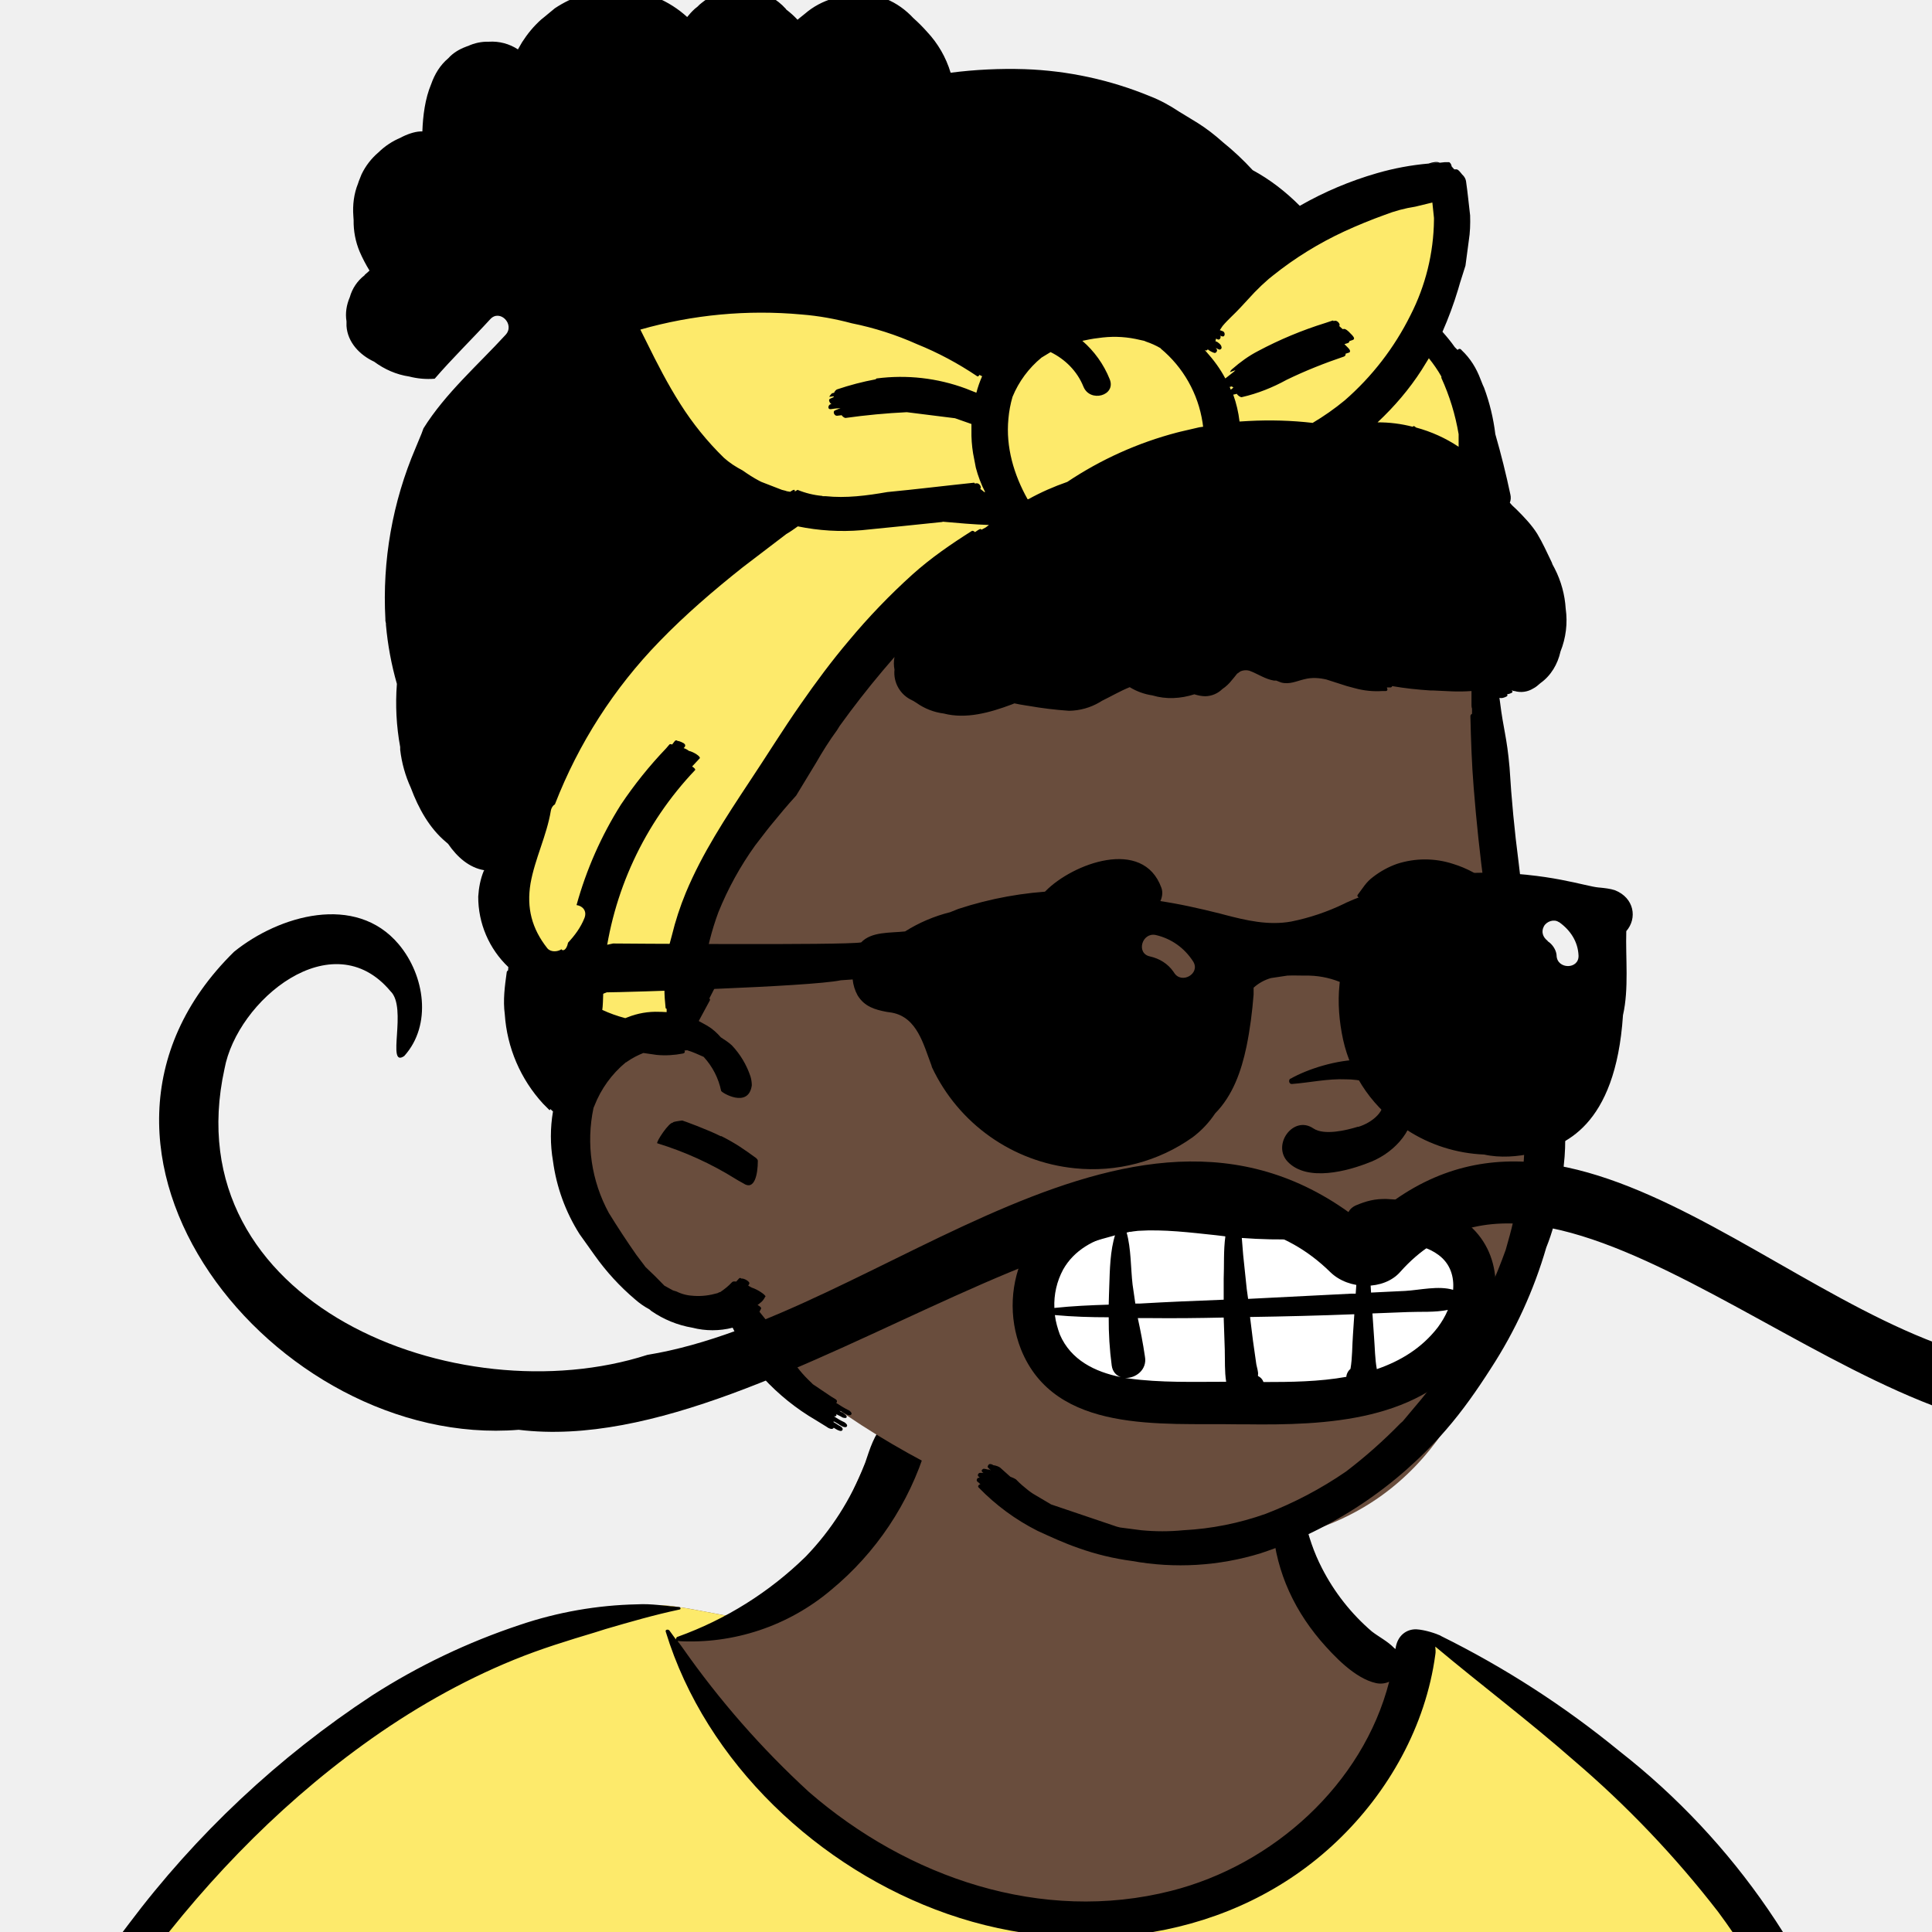
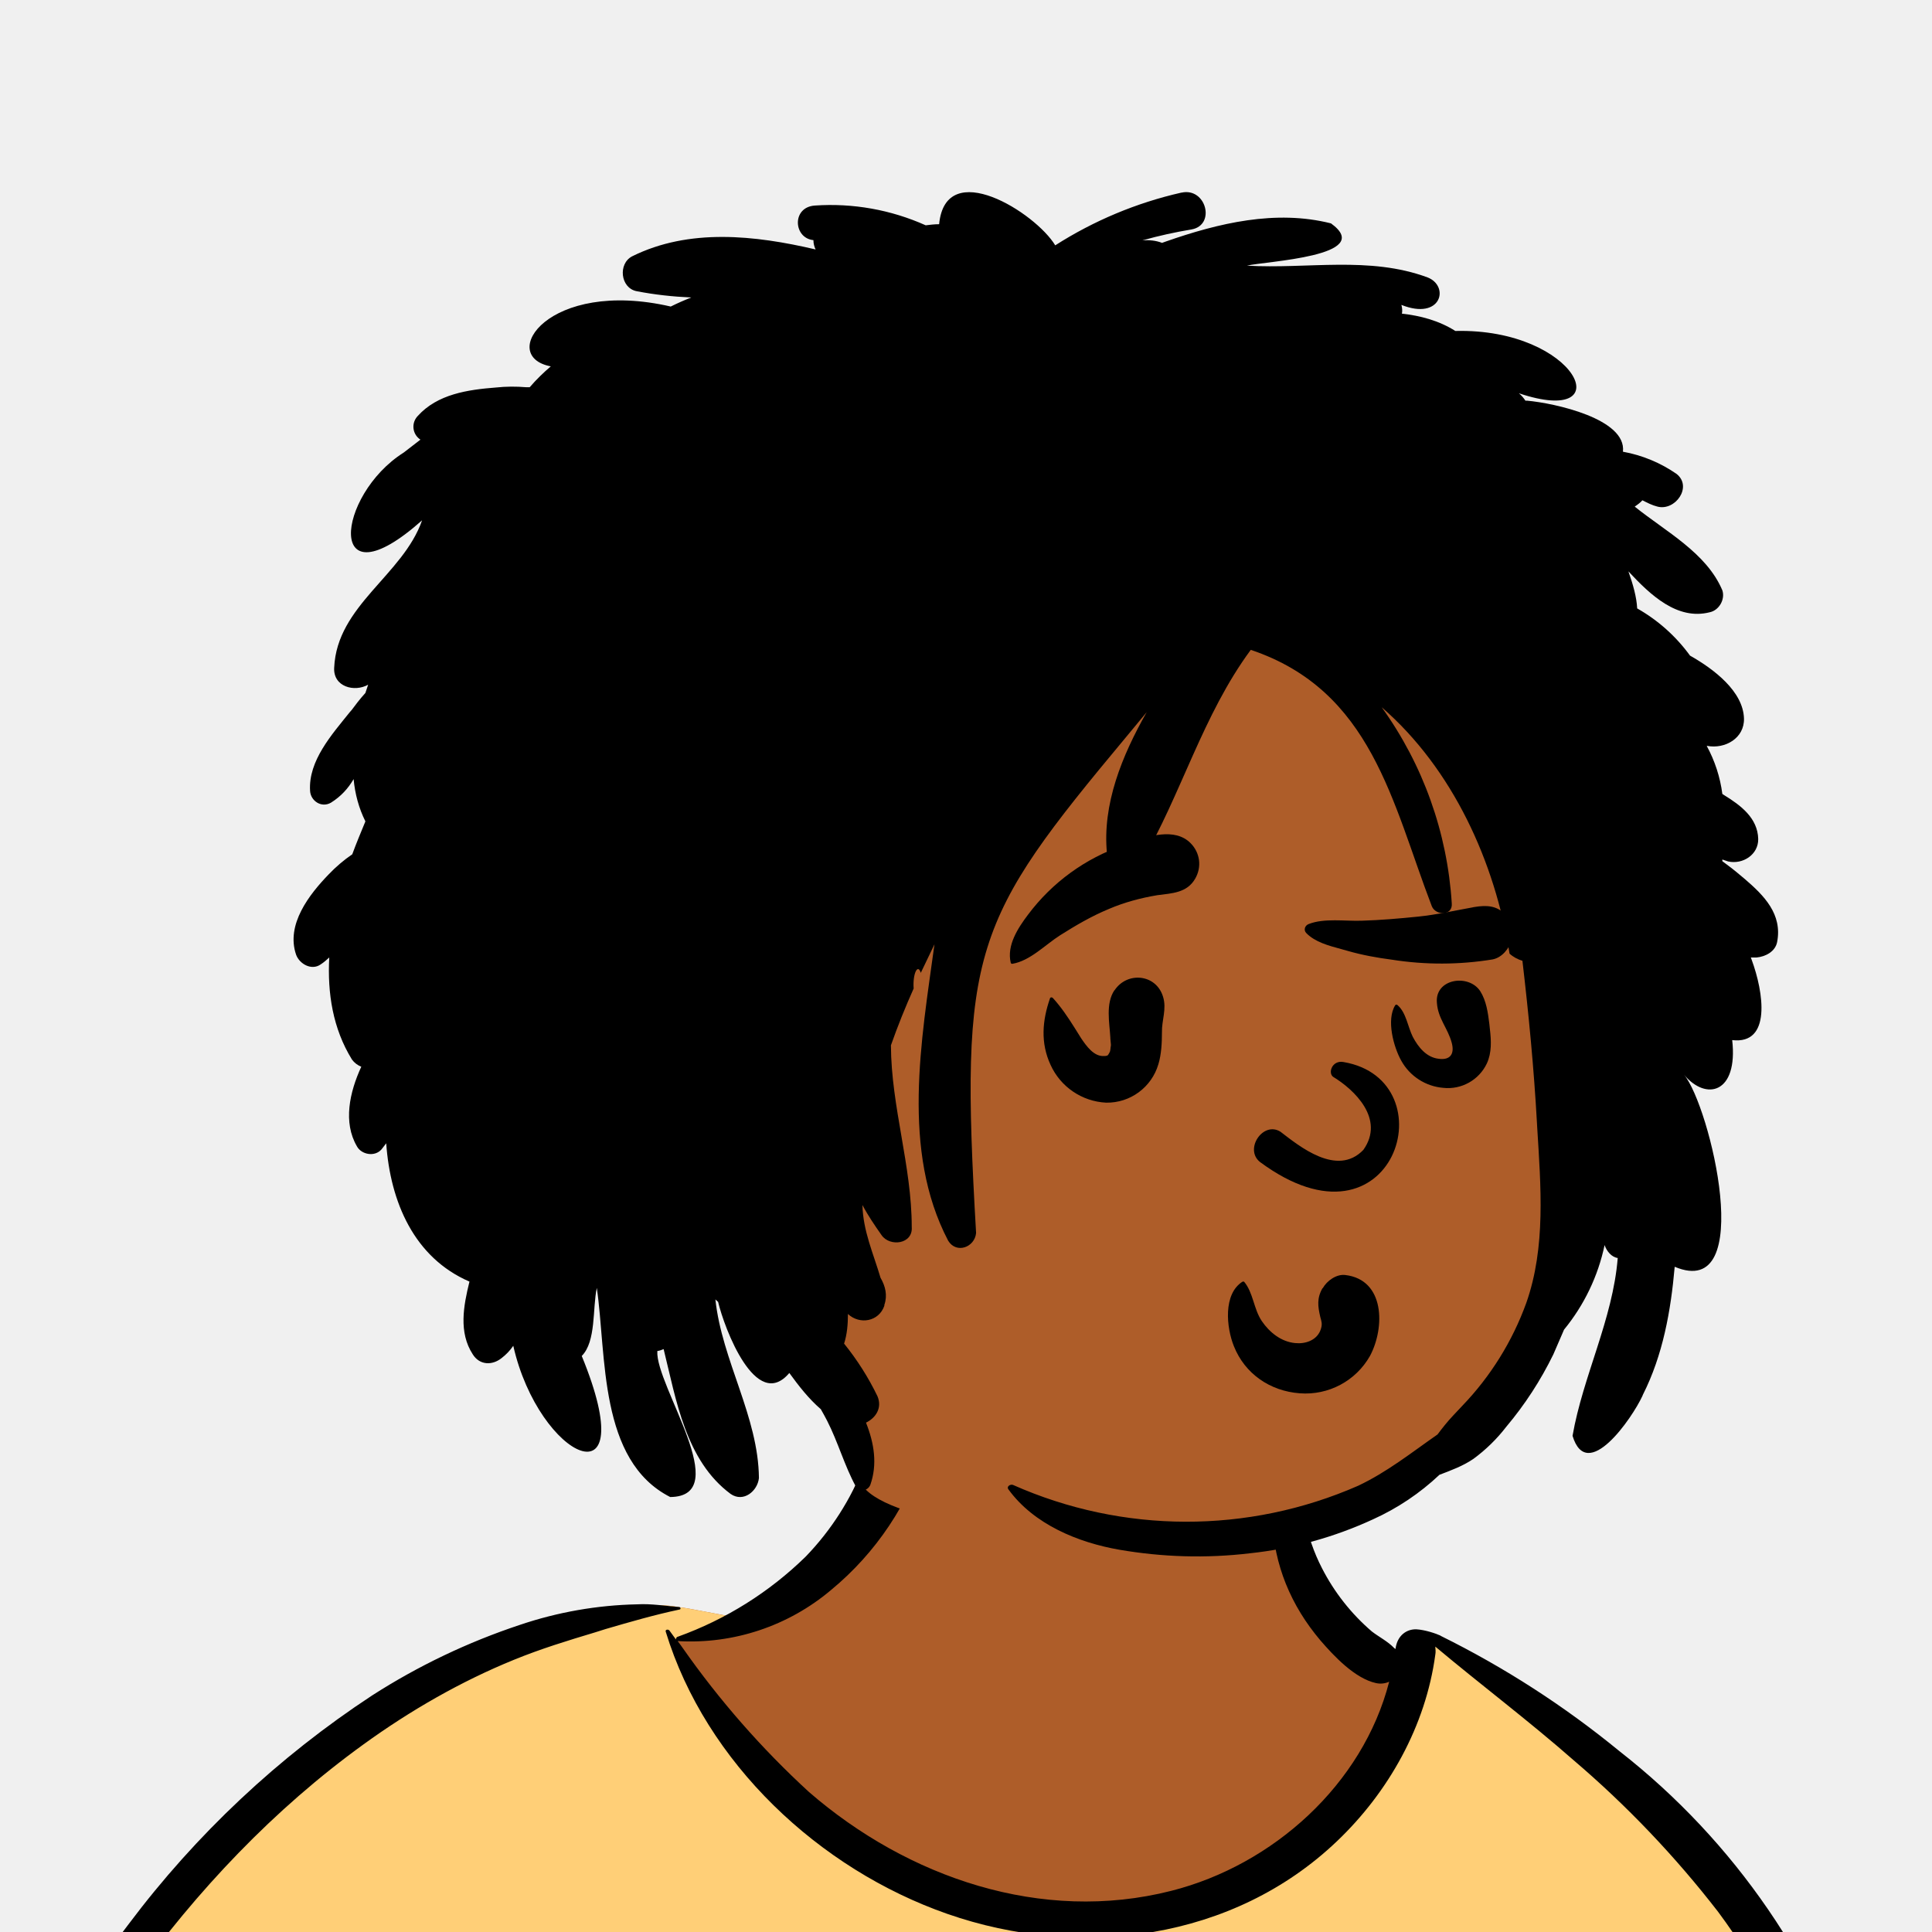
<svg xmlns="http://www.w3.org/2000/svg" viewBox="0 0 704 704" fill="none" shape-rendering="auto" width="256" height="256">
  <mask id="viewboxMask">
    <rect width="704" height="704" rx="0" ry="0" x="0" y="0" fill="#fff" />
  </mask>
  <g mask="url(#viewboxMask)">
    <g fill-rule="evenodd" clip-rule="evenodd">
-       <path d="M705.3 1074a2351.1 2351.1 0 0 1-15.6-101c-1-7.7-2.5-16.4 2.7-22 7.3-8 14-14.8 14.8-26.2.8-10.7-2.8-22.4-5-32.8a809.4 809.4 0 0 0-17.3-64.7c-6.6-21.7-13.9-43.2-21.3-64.6-6.9-20-13.5-40.3-22.5-59.5-17-36.5-46-63.5-81.6-81.6-9-4.5-27-20.5-36.3-24-8.5-3.4-8.5 6.3-16.9 2.6-6.7-2.9-13-6.7-16.7-13.2-4-7-14.3-16.9-15.9-25-3.3-17.4.3-32.2-12-45.3a90 90 0 0 0-41.1-23.8c-33.7-9.3-78.5-2.8-98.8 28.5-9.7 14.9-13 33-26.2 45.1-11.4 10.7-8.8 18-23.6 23.4-.9.3-23.6-4.5-24.4-4.2-16.2-3.5-31.7 6.2-46.5 11.8a325.4 325.4 0 0 0-63 32.3 399.2 399.2 0 0 0-102.3 98.5 482.5 482.5 0 0 0-76.4 161c-1.7 6.4-3.5 13-1.5 19.4 1.7 5.3 5.4 9.2 9.8 12.4 6 4.3 18 7 17.7 15.7-.1 6.6-2.4 13.5-3.5 20-1.3 7.7-2.3 15.5-3.4 23.2-4.8 35.4-8.6 71-10.3 106.6a920 920 0 0 0-.5 106c.1 2.3.8 4.5 2 6.2-1 .4-1.2 2.4.1 2.7l2.7.5a12 12 0 0 0 7 2.4l5.5.2c19.3 4 38.6 7.9 58.1 10.8 23.8 3.5 47.6 6.3 71.5 8.7 49.2 4.8 98 3.2 147.1.6a1877 1877 0 0 1 147.4-2c49.2 1.4 98.4 3.5 147.6 4.4 55 1 110-.5 164.8-5 7.5-.5 12.2-6.5 10.7-14-8.9-44.7-19-89.1-27-134Z" fill="#694d3d" />
-       <path d="m201 597.5 1.2-.4c14.5-5.7 29.6-14.8 45.4-11.4.5-.2 10.8 1.9 17.9 3.2l-6.7 7L247 598c40.7 67.1 88.8 100.7 144.3 100.7 55.5 0 97.7-33.6 126.4-100.7l4-1c.4 0 1 .2 1.5.4 9.3 3.6 27.4 19.6 36.3 24.1 35.6 18 64.5 45 81.6 81.6 8.7 18.6 15.2 38 21.8 57.5l.7 2c7.4 21.4 14.7 43 21.3 64.6 6.3 20.4 12 41 16.6 61.8l.7 2.9c2.2 10.4 5.8 22 5 32.8a29 29 0 0 1-3 10.7l-80.4 29 38.4 261.3c-35.1 1.5-70.3 2-105.5 1.3-49.2-.9-98.4-3-147.6-4.3-47.7-1.2-95.3-.7-143 1.7l-12 .6a946.3 946.3 0 0 1-139.5-1l-3.1-.3v-38.3l16.3-212.9-83-15.6-81.3-39.5a21.7 21.7 0 0 1-5.6-8.8c-1.9-6-.5-12 1-18l.5-1.3a492.8 492.8 0 0 1 76.4-161A399.3 399.3 0 0 1 138 629.7c19.8-13 40.9-23.9 63-32.3Z" fill="#fdea6b" />
+       <path d="M705.3 1074a2351.1 2351.1 0 0 1-15.6-101c-1-7.7-2.5-16.4 2.7-22 7.3-8 14-14.8 14.8-26.2.8-10.7-2.8-22.4-5-32.8a809.4 809.4 0 0 0-17.3-64.7c-6.6-21.7-13.9-43.2-21.3-64.6-6.9-20-13.5-40.3-22.5-59.5-17-36.5-46-63.5-81.6-81.6-9-4.5-27-20.5-36.3-24-8.5-3.4-8.5 6.3-16.9 2.6-6.7-2.9-13-6.7-16.7-13.2-4-7-14.3-16.9-15.9-25-3.3-17.4.3-32.2-12-45.3a90 90 0 0 0-41.1-23.8c-33.7-9.3-78.5-2.8-98.8 28.5-9.7 14.9-13 33-26.2 45.1-11.4 10.7-8.8 18-23.6 23.4-.9.3-23.6-4.5-24.4-4.2-16.2-3.5-31.7 6.2-46.5 11.8a325.4 325.4 0 0 0-63 32.3 399.2 399.2 0 0 0-102.3 98.5 482.5 482.5 0 0 0-76.4 161c-1.7 6.4-3.5 13-1.5 19.4 1.7 5.3 5.4 9.2 9.8 12.4 6 4.3 18 7 17.7 15.7-.1 6.6-2.4 13.5-3.5 20-1.3 7.7-2.3 15.5-3.4 23.2-4.8 35.4-8.6 71-10.3 106.6a920 920 0 0 0-.5 106c.1 2.3.8 4.5 2 6.2-1 .4-1.2 2.4.1 2.7l2.7.5a12 12 0 0 0 7 2.4l5.5.2c19.3 4 38.6 7.9 58.1 10.8 23.8 3.5 47.6 6.3 71.5 8.7 49.2 4.8 98 3.2 147.1.6a1877 1877 0 0 1 147.4-2c49.2 1.4 98.4 3.5 147.6 4.4 55 1 110-.5 164.8-5 7.5-.5 12.2-6.5 10.7-14-8.9-44.7-19-89.1-27-134Z" fill="#ae5d29" />
+       <path d="m201 597.5 1.2-.4c14.5-5.7 29.6-14.8 45.4-11.4.5-.2 10.8 1.9 17.9 3.2l-6.7 7L247 598c40.7 67.1 88.8 100.7 144.3 100.7 55.5 0 97.7-33.6 126.4-100.7l4-1c.4 0 1 .2 1.5.4 9.3 3.6 27.4 19.6 36.3 24.1 35.6 18 64.5 45 81.6 81.6 8.7 18.6 15.2 38 21.8 57.5l.7 2c7.4 21.4 14.7 43 21.3 64.6 6.3 20.4 12 41 16.6 61.8l.7 2.9c2.2 10.4 5.8 22 5 32.8a29 29 0 0 1-3 10.7l-80.4 29 38.4 261.3c-35.1 1.5-70.3 2-105.5 1.3-49.2-.9-98.4-3-147.6-4.3-47.7-1.2-95.3-.7-143 1.7l-12 .6a946.3 946.3 0 0 1-139.5-1l-3.1-.3v-38.3l16.3-212.9-83-15.6-81.3-39.5a21.7 21.7 0 0 1-5.6-8.8c-1.9-6-.5-12 1-18l.5-1.3a492.8 492.8 0 0 1 76.4-161A399.3 399.3 0 0 1 138 629.7c19.8-13 40.9-23.9 63-32.3Z" fill="#ffcf77" />
      <path d="M232.2 584.6c5.1-.3 10.3.6 15.4 1 .4.1.6.8 0 .9-9 1.9-18 4.5-26.9 7.1l-3.8 1.2c-10 3-19.8 6-29.6 10-19.4 7.9-37.8 18.5-54.8 30.8C67.2 682.8 20 754.3-9.9 828.3a526 526 0 0 0-24.3 77c-.4 1.6-2 5.4-1 7 .7 1.3 3.6 2.1 5 2.9l4.5 2.3 25.2 12.9 2.3 1.1c38 18.6 78.4 34.4 121 35.5l.4-3.7a342 342 0 0 1 9.9-60c.3-1 1.6-.6 1.7.3 3 23.1 2 46.4 1 69.7-1.8 41-4.3 82.2-6.5 123.3-1.2 20.6-2.6 41-3.9 61.7-1.3 20.5-1.7 41.6-4.7 62-.6 4.6-6 7-10 6.6-4.4-.5-7.9-4.5-8-9 0-11.9 1.5-24 2.4-35.8l2.5-33.8c3.1-41.1 6.8-82.2 10.2-123.3a4771 4771 0 0 1 3.8-43.7C76.4 979.8 34.2 963-6.1 943.5c-.6 13.2-2 26.5-3.4 39.6-3.8 36.8-7.1 73.6-9.6 110.5a2254.2 2254.2 0 0 0-4.2 92.7l-.2 7c0 4.4-.5 8.5-4.3 11.7-3.7 3.3-8.9 3.5-12.6 0-5-4.6-4.2-10.9-4-17.1a1675.6 1675.6 0 0 1 1.8-47.2 1321 1321 0 0 1 10.5-109.5l2-14c3.5-26 7.5-52.7 15.5-77.9-3.1-1.5-6.2-3-9.3-4.7-5.5-2.7-11.2-5.4-16.6-8.4-4.2-2.5-7.9-5.8-9-10.8-1.4-5.5.6-11.5 2-16.9v-.4a502 502 0 0 1 26.6-80 523.2 523.2 0 0 1 67.8-117 353.8 353.8 0 0 1 88.7-83.3 239 239 0 0 1 53.8-25.7 142.6 142.6 0 0 1 42.8-7.5Zm90.1-66c6-6.5 18.1.2 15.2 8.8a108.2 108.2 0 0 1-34.7 52A79.4 79.4 0 0 1 247 598l1.7 2.4a321.1 321.1 0 0 0 46.1 52.6c36 31.2 84.8 48 132 36 37.1-9.4 69.8-38.8 79.4-76.2-1.3.6-3 .9-4.8.5-7.7-1.7-15.3-9.8-20.3-15.6-5.3-6.3-9.5-13-12.6-20.7-5.6-14-7.4-32.1.3-45.7 1-1.7 3-.7 3.3 1l.3 2.5c1.5 12.7 3.3 25 9.3 36.6a76 76 0 0 0 18.2 23.1c2.6 2 5.8 3.6 8.1 6l.5.4c.6-5 4.1-7.3 7.6-7.2 3.3.2 7.3 1.6 8.8 2.3l.1.1a341 341 0 0 1 65.1 42 259 259 0 0 1 88.4 129c7.5 25.3 11.8 51.4 16.3 77.4l2.8 16c4.2 23.9 8.9 48.4 18.4 70.7 2.5 5.7.6 11.1-5.5 13.4A1493 1493 0 0 1 688 953c3.7 16 6 32.5 8.7 48.5 6 34.1 13.2 68 19.4 102 3.2 17.5 6.1 35 9.3 52.3l4.7 25.2 2.4 13.6.1.7c.5 2.4 1 4.9.4 7.3-.8 2.7-2.9 4.6-4.8 6.6-1.6 1.6-3.8 1.6-5.7.7l-.7-.3c-3.4-1.6-6-3.2-7.3-7-.7-2.5-1-5.2-1.5-7.7a3535.6 3535.6 0 0 1-7.8-43.6l-1.6-9.1c-5.2-31.4-10.2-62.9-12.8-94.5-1-14-2.3-28.1-3.5-42.2l-.9-10.5c-1.1-13.3-2.5-27-2.7-40.5l-4.5 1.6L657 964c-5.5 2-12.5 6-18.4 5.2-2.9-.3-5-1.2-6.8-2.9 2 28.8 4.8 57.4 8.5 86a1965.7 1965.7 0 0 0 22 135c.6 3.2 1.4 6.4 1.9 9.6.5 3.7-.5 5.9-2.5 9-1.7 2.4-5 3.7-7.8 2-3.6-2.3-5.5-4.3-6.5-8.4-1-3.7-1.6-7.6-2.3-11.4a1654.2 1654.2 0 0 1-11.4-65.2c-7.8-52-12.7-104.4-15.2-156.8a1388 1388 0 0 1-1.4-77.8c0-13.3.5-26.6 1.4-39.9 1-13.4 3-26.5 4.8-39.8 0-.5.7-.5.7 0 .8 14.9 2.1 29.8 2.8 44.7.6 14.3.9 28.5 1.4 42.8.6 18.7 1.5 37.5 2.7 56.2a9.6 9.6 0 0 1 8.5-3.1c4.7-1 9.7-3.4 14.1-5l16.8-5.5 26.4-8.7a679 679 0 0 1-18-80.8l-2-12.3c-4-24.2-8.5-48.5-15.8-72a229.8 229.8 0 0 0-34.8-68.2 370.2 370.2 0 0 0-52.7-55.3C557 627 539.7 614 523 600c.1.9.2 2 0 3-3.5 25.9-17 50-35.8 67.9-37.7 36-93.6 43.4-142 26.5-46.7-16.3-88-55-102.6-102.8-.3-.8.8-1 1.3-.5l2.4 3.3c0-.4.2-.9.7-1a129 129 0 0 0 46.6-29.2 100.2 100.2 0 0 0 21.3-33.3l.4-1c1.7-5 3.2-10.2 7-14.2Z" fill="#000" />
    </g>
    <g transform="matrix(.99789 0 0 1 156 62)">
      <g fill-rule="evenodd" clip-rule="evenodd">
-         <path d="M120.4 26.5c63-3.4 118.9-21.1 163.2 18.5 0 0 71.8-53.6 83.8-33.2 8 13.7-3.1 32-.2 49 19.5 33 18.4 89.2 19.5 102.4 2.8 33.1 20.2 157.9 20.2 187.5 0 15.1-12.4 54.7-20.2 76.8-17.3 49-50.3 74-104.4 74-54 0-142.4-45.2-170.7-85.3-2.5-3.5-18.5 6.7-35.3-11C58 385.7 48 349 48 327c0-27.8-18-47.1-15.9-82.8 4.7-79.5 21-214 88.3-217.8Z" fill="#694d3d" />
-         <path d="M367.4 11.6c8 13.7-3 32 0 49 7.4 12.7 11.9 29 14.6 44.8l-14.8 7.8-5.4.8c-88.2 13-144.6 24.7-169 35.1-24.6 10.5-54.5 47.5-89.7 110.8l-1 2-7 47.2-32 9.8-15 7.1c-.4-27.3-18-46.6-16-81.9 4.7-79.5 21-214 88.4-217.8 63-3.4 118.8-21.1 163.2 18.5C331.5 9.1 359.4-2 367.4 11.6Z" fill="#fdea6b" />
-         <path d="M113.4-66h2.5l2.7.4a22 22 0 0 1 12 6.8l.2.3a31 31 0 0 1 4.1 3.7l.7-.6 2-1.6c3-2.6 6.6-4.5 10.4-5.6l.5-.1h.3c2.7-1 5.6-1.4 8.4-1.4 3.5-.1 6.9.4 10 1.7 3.9 1.6 7.2 4 10 7 1.8 1.6 3.4 3.2 5 5a37.5 37.5 0 0 1 8.6 14.9 170.7 170.7 0 0 1 27-1.3 132.3 132.3 0 0 1 45.9 9.9c3.6 1.4 7.1 3.3 10.4 5.5l2.8 1.7 4.1 2.5c3.2 2 6.3 4.4 9.2 7A99.8 99.8 0 0 1 301.1 0c6.3 3.4 12 7.8 17.2 13a128.4 128.4 0 0 1 28.2-11.9 98.6 98.6 0 0 1 18.8-3.5l4.1-.3 1.8-.2h1.5c.4-.1 1 .9 1 1.3l.1.3.9 1h.8c.7 0 1.6 1.3 2.1 1.9l.4.4a4 4 0 0 1 1 2c.6 4.1 1 8.3 1.5 12.5.1 3.1 0 6.2-.5 9.3l-1.2 9-2 6.3-.7 2.4c-1.6 5.3-3.5 10.4-5.7 15.4 1.6 1.8 3.1 3.6 4.5 5.6l1 1 .4-.3c.5-.2.8 0 1.1.4 3.2 3 5.4 6.6 6.9 10.6l.8 2 .5 1.1a73.7 73.7 0 0 1 4.1 16.9 312 312 0 0 1 5.5 22 5 5 0 0 1-.2 3l.9 1 1.6 1.5c2.7 2.7 5.5 5.6 7.5 8.8 2 3.3 3.6 6.9 5.3 10.4l.3.8.8 1.5a37 37 0 0 1 4 14.6 30.3 30.3 0 0 1-1.9 15.6c-1 4.6-3.5 8.8-7.3 11.5-.9.8-1.7 1.5-2.7 2a8.4 8.4 0 0 1-6.8.9h-.3l-.8-.3c.4.3.6.7 0 1a5 5 0 0 1-1.6.5c.2.3.2.6-.2.8-1 .5-1.8.7-2.6.5l.2 1.4c1.3 10.5 2.5 12.6 3.5 24 .7 11.5 1.8 23 3.3 34.5l.5 4.2a444.4 444.4 0 0 0 10 56.8c1.5 4.4 2.5 8.8 3 13.4a133 133 0 0 1 1.8 14.1c1.1 3 1.7 6.1 1.7 9.3.1 4.2 0 8.4-.5 12.6-.2 4.4-.8 8.7-1.8 13a73.5 73.5 0 0 1-4.6 17 164.8 164.8 0 0 1-20.2 44c-5 7.8-10.3 15.4-16.4 22.4A153.4 153.4 0 0 1 304 504a99.8 99.8 0 0 1-47 2.8 96 96 0 0 1-19.5-4.7c-5.2-1.8-10-4-15-6.3a80 80 0 0 1-21.4-15.7c-.5-.4-.2-1 .4-1.2h.2l-.7-.7-.2-.1-.3-.3c-.4-.4 0-1.1.3-1.3h.5v-.2l-.1-.2h-.2c-.5-.5-.2-1.2.4-1.4h1.3l.2.1-.4-.3c-.6-.5-.4-1 .3-1.3.6 0 1.1.2 1.7.3h.4l.6.3-1-1c-.4-.2 0-1 .3-1.2.4-.3 1.2 0 1.6.3.9.1 2 .5 2.5.9l3.7 3.3c.8.3 1.5.6 2.1 1 1.4 1.5 3 2.8 4.5 4l1.1.8.6.4 6.6 3.9 24 8.1 1.2.3 7.7 1c5.2.5 10.3.5 15.4 0a106 106 0 0 0 30.1-6 141.3 141.3 0 0 0 29.3-15.4 181.4 181.4 0 0 0 19.8-17.5l.9-.8 5.3-6.3 1.6-1.9c6.6-8.1 12.5-17 17.7-26 5.2-9 9.5-18.5 13-28.3 1-3.5 2-7 2.8-10.6a58.3 58.3 0 0 0 3.3-15.8v-1.4l.1-.7a85.7 85.7 0 0 0 .6-8.4v-8.7l-.1-.8-.3-2-1.3-11.8-.6-4.5-.4-2.6-.2-1.5a99 99 0 0 0-1.7-8l-.3-1.1-1.8-8.8-2-8.6a681.6 681.6 0 0 1-9.8-73.1c-.7-8.6-1-17.3-1.2-26 0-.4.2-.7.6-.9v-1.6c-.1-1.5-.1.3-.2-1.4v-5.3c-5.3.4-8.9 0-14-.2h-1c-4.7-.3-9.4-.8-14-1.6 0 .3-.2.4-.5.5h-1.4l.2.7c0 .3-.1.5-.5.6h-1.3a30.2 30.2 0 0 1-10-1l-3-.8-7.5-2.4c-2.6-.6-5.3-.8-8-.1-3 .7-5.4 2-8.5 1.2l-1.8-.7h-.8c-3.2-.5-6-2.5-9-3.6a5 5 0 0 0-3.2.2l-.3.2-1 .7-1.2 1.5-.6.7a15 15 0 0 1-3.6 3.4 9.1 9.1 0 0 1-6.2 2.6c-1.3 0-2.7-.3-4-.7-5 1.6-10.3 1.9-15.3.4a22.1 22.1 0 0 1-8.3-3c-3.5 1.4-6.9 3.4-10.2 5l-.8.5A22.7 22.7 0 0 1 234 197a139.8 139.8 0 0 1-14.8-1.8l-.7-.1-2.4-.4-2-.4-1 .4c-8 3-16.7 5.4-24.8 3.3a22 22 0 0 1-10-3.9l-1.3-.8h-.1l-.1-.1a11 11 0 0 1-6.5-11.2c-.3-1.5-.3-3 0-4.6l-4.3 5a334.7 334.7 0 0 0-15.7 20.1l-1 1.6c-2.8 3.8-5.3 7.8-7.6 11.8l-7.3 12c-3.2 3.5-6.3 7.2-9.4 11l-1.2 1.5-4.4 5.7a116.5 116.5 0 0 0-13.4 24.3 97.3 97.3 0 0 0-5.2 20.7v1a60 60 0 0 0-.3 3.5l.7.5.7.3.6.1c1 .3 2.5 1 2.1 1.6l-1.9 3.7c.2.2.3.5.2.7l-4 7.4v.2l3.1 1.7c2 1.2 3.5 2.6 4.9 4.2 1.4.9 2.8 1.8 4 2.9a30.5 30.5 0 0 1 6.8 11.3c.3 1 .5 2.1.5 3.3-1.2 8.5-11 2.7-11.2 2a26 26 0 0 0-6.3-12.3l-.1-.1c-2-.9-4-1.8-6-2.4l-1 .1c.3.5.1 1-.6 1.1-3.1.6-6.3.8-9.5.5l-4.9-.7c-2 .8-4 1.8-5.7 3l-.6.4h-.1A38.8 38.8 0 0 0 60.7 341l-.3.7A55.7 55.7 0 0 0 66 380 316 316 0 0 0 76 395.2l3.4 4.5a172 172 0 0 1 6.9 6.8l3.1 1.7 1.3.4c2 1 4.1 1.5 6.4 1.6 3 .2 5.8-.2 8.6-1l.6-.3.4-.1c1.5-1 3-2.2 4.3-3.6.3-.3.8-.3 1.5-.2l1-1.1c.2-.3.6-.3.9 0 1-.2 3.5 1.3 2.8 2l-.3.6 1.3.7c2 .6 5.2 2.7 5 3.3h-.1c-.5 1-1.1 1.8-2 2.4l-.2.2-.6.4c.9.5 1.6 1.1 1.2 1.5l-.5 1 5 6.2c1.7 3.7 3.8 7 6.3 10.2 2 3.5 4.5 6.5 7.5 9.3l.7.7 6.7 4.5 1 .6c.5.3 1.4.7 1 1.5l-.2.2c1.5 1 3 1.9 4.6 2.7h.1c.6.5 1.4 1.2.6 1.7-.7.5-2.6-.8-3.5-1.4l-.6-.1.9.5.4.2c.4.3 2.1 1.4 1 1.9-.7 0-1.2-.1-1.7-.5l-1.8-.9c.2.3.2.6-.3.8a3 3 0 0 1-.5 0c1.2.8 2.4 1.5 3.7 2.1l.2.1c.5.4 1.3 1 .7 1.6-.7.6-2.6-.7-3-1l-1.5-.9a1 1 0 0 1-.4.1l1.3.8.6.4c.8.4 1.9 1 1.5 1.8-.4.7-1.6.1-2.3-.3l-.8-.5-.1-.1v.1c-.5.7-1.4.3-2 0l-.6-.4-2.6-1.6-1.3-.8a82.6 82.6 0 0 1-19.3-15.5c-4.1-4.7-7.3-10.1-10.3-15.6l.2-.6-1-2a29.6 29.6 0 0 1-14.7 0 37.3 37.3 0 0 1-15-6.1l-.7-.6c-1.9-1-3.6-2.2-5.2-3.6a87 87 0 0 1-14.8-16.1l-5.5-7.7a66 66 0 0 1-9.7-26.6 53.5 53.5 0 0 1 0-18.1l-1-.9c0 .3-.2.5-.3.4l-2.3-2.3a53.3 53.3 0 0 1-14-32.6c-.7-5.2 0-10.2.7-15.3 0-.3.2-.5.5-.7l.1-1.2a35.2 35.2 0 0 1-11-25.7c.2-3.2.8-6.4 2-9.3l.2-.3c-5.5-.9-9.9-4.8-13.2-9.6l-.8-.7c-6-5-10-12.2-12.8-19.7a46 46 0 0 1-3.9-13.9v-1a89 89 0 0 1-1.2-23 114.8 114.8 0 0 1-4-21.5v-.5l-.2-1v-.6a139 139 0 0 1 11-62.3l2.2-5.3.7-1.9c8-12.8 20-23.2 30-34.1 3.5-3.8-2.1-9.5-5.6-5.7C16 61.6 8.8 68.6 2.4 76a28.1 28.1 0 0 1-9.3-.8c-4.7-.7-9-2.6-12.8-5.4-5.2-2.4-9.7-7-10.1-13v-1.7c-.5-3 0-6 1.2-8.8a15.2 15.2 0 0 1 5.4-8l.1-.2.7-.6 1-.9a54.8 54.8 0 0 1-3.6-6.9 28.4 28.4 0 0 1-2.2-11.5l-.1-1.5c-.3-4 .2-8.1 1.7-11.8l.3-.9 1-2.5c1.5-3.1 3.6-5.8 6.2-8a25.6 25.6 0 0 1 8-5.3c2.2-1.2 5-2.2 7.2-2.3h.8c.2-5.7 1-12 3.2-17.2 1.3-3.7 3.3-7 6.3-9.5C9-42.6 11.2-44 13.9-45l.5-.2h.1a17 17 0 0 1 7.7-1.6A17.3 17.3 0 0 1 32.8-44l1.5-2.6c2-3.1 4.2-5.8 7-8.3l1-.8 4-3.3c3.2-2.1 6.6-3.8 10.2-4.8 4.1-1.5 8.5-2.2 12.8-2h1.5a38.6 38.6 0 0 1 23.8 10c.8-1 1.7-2 2.8-3l1-.8.7-.7c1.2-1 2.5-2 3.9-2.8 1.5-.9 3.2-1.5 5-1.9 1.7-.6 3.5-1 5.4-1ZM92.8 346.3c.2 0 9.5 3.4 14 5.7h.3c5.3 2.7 8 4.6 12.7 8 .3.3.6.6.6 1 0 4.9-1.2 11-5.3 8.2l-1.8-1-1-.6c-9-5.6-18.5-9.9-28.6-13-.7-.2 4.4-8 5.8-7.5-.8-.3 3.2-.8 3.3-.8Zm95-218.1a4591.5 4591.5 0 0 1-29.5 3 81.9 81.9 0 0 1-23.3-1.4c-1.4 1-2.8 2-4.2 2.8l-15.9 12.1c-10.6 8.4-21 17.3-30.4 27a176.8 176.8 0 0 0-38.2 59.4c-.7.4-1.3 1.2-1.5 2.4-1.5 9-5.8 17.4-7.4 26.4-1.5 9 .5 16.5 6.1 23.6 1.2 1.5 3.7 1.4 5.2.4.3.7 1.8.6 2.4-2.4 2.5-2.7 4.6-5.5 6-9 1-2.6-.7-4.4-2.9-4.7a136.8 136.8 0 0 1 16.2-36.6 151.8 151.8 0 0 1 16.5-20.5l1.2-1.4c.2-.2.5-.2 1 0l1-1.3c.4-.4.8-.2 1 0 .7 0 1.8.6 2.2.8.6.4.8.9.3 1.5l-.3.3c.7.2 1.4.6 1.9 1 1.8.4 4.4 2.1 4 2.7l-2.8 3c.8.5 1.3 1 1.1 1.3A122.8 122.8 0 0 0 64.3 290v.7c-.3 3.5-.3 13-.7 15.3A49.6 49.6 0 0 0 72 309l.8-.3a28.1 28.1 0 0 1 11.6-2h.6l2.1.1v-1.2c-.3 0-.4-.3-.4-.5a66.2 66.2 0 0 1 2.3-26.2 107 107 0 0 1 5.1-15.6c6-14.4 14.6-27.4 23.2-40.4 6.3-9.4 12.2-19 18.8-28.4 5.5-7.9 11.3-15.7 17.5-23a235 235 0 0 1 23.3-24.2c6.7-6 14-11 21.6-15.8.3-.2.8 0 1.2.4l1.2-.8.6-.3c.2-.1.4 0 .6.2l1.5-.8 1.2-.9c-5.7-.2-11.3-.7-16.9-1.2Zm70.5-66.7c-4.5-.9-9-1-13.7-.3-1.9.2-3.8.6-5.7 1 4.3 3.7 7.8 8.5 10 14 2.4 6-7.2 8.6-9.6 2.7-2.3-5.7-6.7-10-12-12.6l-3.3 2a36.4 36.4 0 0 0-10.6 14.3 41.4 41.4 0 0 0-1.5 8c-1 10.3 2 20.4 7 29.3h.3c4.5-2.5 9.3-4.6 14.2-6.3a132.6 132.6 0 0 1 40.1-18l1.2-.3 6.9-1.6 1.4-.2-.2-1.5a43.6 43.6 0 0 0-15.3-27v-.1c-1.7-1-3.5-1.8-5.3-2.4l-.7-.3-3.2-.7Zm-121.9-8.9a161.3 161.3 0 0 0-58.9 5.5l2.3 4.6c3.8 7.7 7.7 15.3 12.3 22.5a108.3 108.3 0 0 0 15.9 19.6c2 1.8 4.3 3.3 6.8 4.6 2 1.4 4 2.7 6.1 3.8l.8.4 7.5 2.9 1.2.3.6.2 1.2.2.8-.5.5-.2c.2-.1.4.1.4.3v.3l1-.6a31.3 31.3 0 0 0 9 2.2h.1v.1h1.1c7.5.8 15.1-.2 22.6-1.5 10.5-1 21-2.3 31.6-3.4.2 0 .3.1.3.3l.7-.1c1-.1 2 1.5 1.3 2l1.5 1.2h.3a43.5 43.5 0 0 1-3.4-8.9l-1-5.2a47.3 47.3 0 0 1-.6-8.5v-2.2l-6-2.1-17.6-2.2a249.4 249.4 0 0 0-22.4 2.1c-.3 0-1-.4-1.4-1l-1.7.2c-.9.1-1.8-1.6-.6-2l1.2-.5.7-.2h-.8c-1 0-2 .2-2.8.3-1.2.1-1-1.4-.1-1.8h.4c-.7-.5-1.3-1.7-.5-2l.2-.1 1.1-.5v-.3l-1.6.2c-.1 0 .6-1 1-1.3l.8-.2c0-.4.7-1.1 1-1.2a102.8 102.8 0 0 1 14.2-3.7c0-.2.2-.3.3-.3a68.4 68.4 0 0 1 32.6 3.7l1 .4 2.8 1.1a40.3 40.3 0 0 1 2.1-6l-1-.5c-.1.4-.6.7-.8.5-7-4.7-14.3-8.6-22-11.7a112.8 112.8 0 0 0-23.8-7.6c-6-1.6-12-2.7-18.3-3.2Zm229 16-2.6 4.2c-4.5 7-10 13.4-16.1 19.1a50 50 0 0 1 12.8 1.6c.2-.2.4-.3.6-.2l.7.5a52.6 52.6 0 0 1 15.5 7v-4.6a82 82 0 0 0-6.3-20.5v-.5c-1.3-2.3-2.9-4.6-4.6-6.7Zm1.3-56.8-6.2 1.5c-3.9.6-7.6 1.6-11.2 3a188 188 0 0 0-14.7 6c-9.3 4.3-18.1 9.7-26.1 16.1l-1.5 1.2a79.2 79.2 0 0 0-5.2 4.9l-5.2 5.6c-2.1 2.3-4.5 4.3-6.5 6.7l-1 1.5 1.1.4c1 .4.8 2.1-.1 1.9l-1-.3c.2.1.3.3.3.4 0 .5-.3 1.2-1 1l-.7-.3-.2 1h.2c.7.2 2 1.3 2 2 .2.5-.2 1-.8 1l-1.3-.6c.3.3.5.6.5.8 0 .5-.4 1.1-1 1a7 7 0 0 1-2.4-1.3c-.2.3-.5.5-.7.4l-.4-.1.3.3.2.2c2.7 3 5.1 6.2 7 9.8l.4-.3 2.8-2.2.3-.3.2-.2-2 .7c.1-.3.6-1 .8-1.1 3-2.6 6-4.8 9.5-6.6a141.6 141.6 0 0 1 24.5-10.2l2.7-.9c.2 0 .3 0 .3.2l.4-.1c.9-.3 2.3 1.2 1.7 1.9l1 .9.2.2h.3c.7-.3 1.9.8 2.6 1.6l.6.6c.4.5 1.3 1.4.2 1.8l-1.2.4c0 .3-.1.5-.5.7l-1.3.4.7.7.4.4c.5.5 1.5 1.5.6 2h-.1l-1.2.4c.1.4 0 .7-.5 1-7.1 2.4-14.2 5.2-21 8.5-5.1 2.8-10.6 5-16.3 6.3-.4.2-1.5-.5-1.9-1.2l-.8.2-.5.1a44 44 0 0 1 2.3 9.8l3.4-.2c7.7-.4 15.6-.2 23.3.7a93 93 0 0 0 11.7-8.2 100.3 100.3 0 0 0 24-31 78 78 0 0 0 8.6-34.8V17.4l-.6-5.7Zm-73.2 67-.8.2.4 1 1-.8c-.2 0-.4-.2-.6-.4Zm71.8-81.2c1.8-.6 3.2-.8 4.1-.3-1.4 0-2.7.2-4 .3Z" fill="#000" />
+         <path d="M242 75.3c56.8 0 115.6 44 136.4 72 24 32.5 43 188.4 34.1 241.3-8.9 53-53.1 110.6-130 110.6-76.7 0-123.5-9.5-125.3-23.2-2-13.8-50.7-90.2-50.7-90.2s-49.9-14-50-47.6c-.3-33.5 26.7-45.7 26.7-45.7s-9.6-132.3 14.5-166.7C122 91.3 185.3 75.3 242 75.3Z" fill="#ae5d29" />
+         <path d="M275.1 8.2c9-2 12.6 11.8 3.7 13.4-6 1-12 2.3-18 4 2.4-.2 4.9 0 7.2.9l1.4-.5c19.2-6.7 40.1-11.7 60.3-6.6 16.6 12-24.1 13.8-30.7 15.4 22 1.3 44.7-3.6 66 4.3 8.1 3.2 5 15.8-9.6 10 .3 1 .4 2.2.2 3.2 6.6.7 13.5 2.5 19.5 6.3 44.7-1.1 60.8 35.3 23.2 22.7 1 .8 1.8 1.8 2.4 2.7h.6c10 .9 36.4 6.6 35 18.6a50 50 0 0 1 19.6 8.1c5.9 4.7-.5 13.6-7 11.9-2-.5-3.7-1.4-5.5-2.3-.7.8-1.6 1.5-2.8 2.3 11.3 9.1 26.2 16.8 32 30.5 1.1 3.3-1.2 7.3-4.6 8-11.8 3-21.6-6.2-29.7-14.9 1.7 4.8 3 9.4 3.2 13.5a61 61 0 0 1 19.3 17.2c8.7 4.9 19.4 13 19.7 22.9.2 7.2-6.9 11.2-13.4 10h-.2a50 50 0 0 1 5.7 17.5l.6.4c6.2 3.8 12.3 8.4 12.5 16 .1 5.7-5.6 9.4-11 8.2l-2.1-.7v.6c2.2 1.6 4.4 3.3 6.4 5l1.8 1.5c7 6 13.8 12.8 11.8 23-.7 3.5-4.3 5.3-7.5 5.6H483l.3.8c4.4 11.9 7.3 31-7.1 29.3 2.2 19.4-9.5 22.3-17.6 12.6 9.5 11.3 26.8 82.7-3.4 70-1.4 16-4.3 32.2-11.6 46.6l-.2.5c-3.7 8-20.2 32-25.5 14.5 3.8-21.8 14.7-42.4 16.5-64.8-2.2-.3-4-2.4-4.8-4.7a71.8 71.8 0 0 1-14.8 30.8l-3.9 9a128.2 128.2 0 0 1-17.2 26.4 59.5 59.5 0 0 1-12 11.7c-3.8 2.6-8.2 4.2-12.4 5.8a88.3 88.3 0 0 1-24.2 16.2 143.7 143.7 0 0 1-45 12.4c-16 1.9-32 1.4-47.7-1.3-15-2.6-31.2-9.2-40.5-22-.8-1 .7-2 1.7-1.6a156.4 156.4 0 0 0 126 .3c10.6-5 19.5-12.1 29-18.7 1.8-2.4 3.7-4.8 5.8-7l3.3-3.5a106.3 106.3 0 0 0 23.3-37.4c7.2-20.4 5.3-42.6 4-63.9l-.1-1.8c-1.1-19.7-3-39.4-5.3-59-1.7-.5-3.4-1.4-4.7-2.6-5.3-33.3-20.7-67.3-46.7-89.8a136.7 136.7 0 0 1 25.6 71.5c.4 4.6-5.9 4.5-7.3 1-14.5-37.8-21.9-78.6-66.1-93.4-17.6 23.8-25.3 52.5-40 77.6-3.8 5.9-12 3-12.5-3.3-1.8-18 5.5-35.8 14.5-51.6l-7.3 8.8c-56.4 67.5-61 77.6-55 181-.5 5.2-7.2 7.7-10.2 2.8-17.2-32.8-9.8-73-5-108l-5 10.4c-1.1-3.6-3 .4-2.6 5.7-3 6.7-5.8 13.6-8.3 20.7.1 22.4 7.6 43.9 7.6 66.2.5 6.3-8 7.3-11 3-2.6-3.7-5-7.2-7-11 .2 9.4 4 17.7 6.6 26.5 1.8 3.1 2.6 6.4 1.4 9.9v.3c-2 5.8-9 7-13.3 3 0 3.7-.3 7.4-1.4 10.8a99 99 0 0 1 12.2 19.2c1.8 4.3-.7 7.9-4.2 9.6 3 7.5 4.2 15.2 1.6 22.6-.8 2.2-4 3-5.3.7-4.2-7.7-6.5-16.2-10.5-24a112 112 0 0 0-2.3-4.2c-4.4-3.8-8-8.4-11.5-13.2-12.2 14.4-23.8-16.5-26-25.9l-1-.9c2.4 22.3 15.7 42.7 15.9 65.1-.5 4.7-5.6 9-10.3 5.8C94 470.2 90.6 448.1 86 429.6c-.7.3-1.5.6-2.3.7-.8 12.5 28.4 53 4.7 53.2-26.2-13.3-23.2-51.5-26.8-76.2-1.6 7.4-.2 19.5-5.5 24.8 22.8 55.4-15.6 37.7-25-3.7a19.8 19.8 0 0 1-4.3 4.5c-3.4 2.7-8 2.6-10.5-1.4-5.2-8-3.4-17.6-1.2-26.5-20.2-8.7-28.9-29-30.4-50.4l-1.7 2.2c-2.5 2.9-7.4 1.9-9-1.1-5.1-8.7-2.7-19.7 1.6-29a7.7 7.7 0 0 1-3.4-2.6c-7-11.3-9-24.2-8.3-37.2-1 .9-2 1.8-3.1 2.5-3.4 2.4-7.8-.2-9-3.5-3.8-11 4.8-22 12-29.4 2.5-2.6 5.4-5.1 8.5-7.2 1.5-4.1 3.2-8.1 4.8-12-2.4-4.8-3.8-10-4.3-15.4-2 3.4-4.6 6.3-8.3 8.6-3.5 2-7.4-.7-7.6-4.3-.7-11 8-20.6 14.5-28.7l.7-.8c1.1-1.5 3-4 5-6.2l1-3c-5 2.8-12.8.8-12.4-6.2 1-22.7 25.1-33.7 32.1-53.7-35.4 31.4-31.6-9-6.7-24.7l6.1-4.7a5.6 5.6 0 0 1-1-8.6c7.2-8 18.3-9.6 28.6-10.4 3.7-.4 7.4-.4 11-.1h1.3c2.4-2.8 5.1-5.4 7.7-7.6-19.6-3.7-1-32.1 43.8-21.8a89 89 0 0 1 7.5-3.3c-6.7-.3-13.3-1-20-2.3-5.9-1.2-6.8-10-1.6-12.7 20.8-10.3 44.8-7.7 67-2.5-.5-1-.8-2.2-.8-3.4-7.3-.7-8-12 .5-12.6a85 85 0 0 1 40.5 7.2c1.6-.2 3.2-.4 4.9-.4 2.4-24.8 35.2-4.2 42.4 7.7a145.4 145.4 0 0 1 46-19.2Z" fill="#000" />
      </g>
    </g>
    <g transform="translate(315 248)">
-       <g fill-rule="evenodd" clip-rule="evenodd">
-         <path d="M79.2 197.8c11-6.6 51.7-1.8 83.8 0 25.5 1.4 43.7-1.4 49.5 2.5 13.1 8.9 6.8 51.7-16 57.6-22.6 5.8-106.6 14-121 0-14.6-14-15.9-48.3 3.7-60.1Z" fill="#fff" />
-         <path d="M93.3 186.5c17.2-2.1 33.8 3.1 50.6 5.8a236.6 236.6 0 0 0 32 3c.2-1.6 1-3 3-4 4-1.7 7.1-2.5 11.4-2.4 4 .2 8 .6 11.9 1.3a37 37 0 0 1 19.4 9.4c12 11.8 10.1 30.9.9 43.8-19.2 26.7-54.1 28-84 27.6h-2.8c-27.3-.5-66.3 3.6-78.7-27.4a43.6 43.6 0 0 1 1.7-35.6c6.6-13 20.6-19.8 34.6-21.5Zm85.2 44.4h-.2c-12.6.5-25.2.8-37.8 1a500.6 500.6 0 0 0 2.3 17.3c.2 1.1.8 2.8.6 3.8v.4a3.8 3.8 0 0 1 2 2.2c9.8 0 20.3-.1 30.2-1.9v-.2c.2-1.3.8-2.1 1.5-2.7.7-4 .6-8.4.9-12.4l.5-7.5Zm-47.6 1.2c-9 .2-18 .3-27.1.2h-4.2c1 4.6 1.9 9.2 2.6 14 .9 4.8-3.4 8-7.2 7.8l1.3.2c11.6 1.6 23.7 1.2 35.5 1.2-.6-3.7-.4-8-.5-11v-.5l-.4-11.9Zm-61.5-.8c.3 2.4 1 4.8 1.8 7 4 9.3 12.8 13.6 22.2 15.5-1.7-.6-3-2-3.3-4.2A128 128 0 0 1 89 232c-6.6 0-13.1-.2-19.6-.8Zm143.2-2c-4.7 1-10 .6-14.6.8l-12.9.5.6 8.8c.3 3.7.3 7.7 1 11.5 8.7-3 16.4-7.7 22.2-15.2 1.4-1.9 2.7-4 3.7-6.4ZM91.4 201.8c-7.8 1.8-15 5.7-19 12.8a27 27 0 0 0-3.2 14c6.5-.7 13.2-1 19.8-1.2l.1-3.6.1-3c.2-5.9.3-13.2 2.2-19Zm40 .7-3.3-.4c-9.5-1-19-2.2-28.4-1.6l-4.2.5c1.7 6 1.5 13.1 2.2 19.1l1 6.9h1.7c10.1-.6 20.3-1 30.5-1.4V218c.2-4.8-.1-10.3.6-15.4Zm47.6-.8a190.6 190.6 0 0 1-41.5 1.4l.5 6.2 1.3 12.4.5 3.6 37.5-1.9h1.7l.5-7c.4-4.6.7-9.2 1.3-13.8l-.4-.1-1.4-.8Zm4.4 1.7 1.2 19.6 8.2-.4 4.2-.2c5.3-.3 12.2-2 17.5-.4.4-4.8-1-9.5-5.3-12.7-7.7-5.7-17.3-3.7-25.8-5.9Zm-28.2-58.3c12.3-7 43-14.2 45 7.9 1 10.1-6.6 18.6-15.5 22.3l-.3.1c-8.3 3.4-23 7.3-30.1 0-6-6.2 2-17.2 9.3-12.2 3.9 2.6 11.9.7 16.1-.6h.3c4.6-1.4 10.7-5.7 8.8-11.3-1.7-5-8.8-6-13.3-6-6.7-.3-13.2 1.2-19.8 1.7-1 0-1.3-1.4-.5-2Zm50.8-35.5c16.7-.8 27 17.4 23.2 32.3-.6 2.6-3.5 5-6.3 4.8h-.7l-1-.2c-2.7-.8-5-3.5-4.8-6.4v-.8c.4-7-.4-15.1-8.7-16.8-7.1-1.5-11 5.3-11.2 11.6 0 1.1-1.2 2-2.2 1.3-5.2-3-6-9.3-4-14.6a17.2 17.2 0 0 1 15.7-11.2Zm-123.6 3.9c12.2-4 25.2 2.4 31.1 13.1 2 .6 4.1 2.2 3.8 4.6-.4 3.5-1 5.7-3.4 8.4-3.8 4.1-11 2-12.5-3.1v-.2c-1.9-6.6-9.1-11-15.7-8.7-7.8 2.7-7.5 10.9-13 15.6-.6.6-1.4.7-2.1.3-5.8-2.8-4.8-11.1-2.7-16 2.7-6.2 8-11.8 14.5-14ZM66 76.7c9.8-10 35.5-19.7 42.2-1.2 1.3 3.5-1.5 8.2-5.1 9-6 1.2-11.4-1.4-17.3-1a26 26 0 0 0-13.8 5c-10.7 8.3-13 22.3-20.5 32.9-.4.5-1 .3-1.1-.3a58.4 58.4 0 0 1 15.6-44.4ZM194 66.8a33 33 0 0 1 20.5 0 39.7 39.7 0 0 1 23 18.6c.8 1.5 1.7 4.4 2.6 6.2 5.1 3 7.3 9.7 2.7 14.5l-.2.3-.6.6a9.9 9.9 0 0 1-9.6 2.5c-7.5-2.2-8.4-8.1-11-14.4a25.8 25.8 0 0 0-8.3-10.6 39.8 39.8 0 0 0-32.6-5.4c-.5.1-1.1-.6-.8-1 2-2.6 3-4.6 5.7-6.6 2.6-2 5.5-3.6 8.6-4.7Z" fill="#000" />
-       </g>
+       <path fill-rule="evenodd" clip-rule="evenodd" d="M167 221.4c1.5-2.7 5-5.2 8.2-4.8 14.5 1.7 14.5 19.2 9 29.5a27 27 0 0 1-25.6 13.6c-10.8-.8-20-7.1-24-17.2-2.7-6.7-4-19 3.2-23.5h.5c3.4 4 3.5 10 6.5 14.4 2.8 4.1 7 7.5 12.1 8 3.8.4 7.6-1 9.1-4.3.8-1.9.7-2.9.4-4.1l-.3-1.1c-.9-3.9-1.3-6.8.8-10.5Zm3.8-77c7.6 4.6 19 15.3 11 26.6-9.6 10-23.4-1.4-30.2-6.6-6.3-4-13.3 6.3-7.5 11 49 36.3 69-29.8 30.5-36.4-4.2-.8-5.8 4-3.8 5.4Zm-79.7-31.5c4.6-7 15.2-6 17.7 2.3 1.4 4.5-.5 8.5-.4 13 0 3.7-.2 8-1.3 11.6a19.5 19.5 0 0 1-19 14A23.5 23.5 0 0 1 67.8 140c-3.7-8-3-16.1-.2-24.2.1-.4.6-.5 1-.2 3.1 3.4 5.5 7 7.9 10.8l2.5 4c1.9 2.8 4.6 6.6 8.2 6.4h.5c1-.2.9 0 1.6-1.3.4-.6.3-1.8.5-2.5v-.4l-.2-2.2v-.3c-.3-5.4-1.8-12.4 1.5-17.3Zm117.5 4.6c-.9-8.9 11.6-10.8 15.8-4.3 2.2 3.5 2.8 7.8 3.3 11.9l.2 1.9c.5 4.2.7 8.6-1.1 12.5a15.7 15.7 0 0 1-15.9 8.9 19.3 19.3 0 0 1-15.3-9.9c-2.8-5-5.5-14.9-2.2-20.2.2-.3.6-.3.9 0 3.1 2.7 3.7 7.9 5.5 11.5 2 3.8 5 7.5 9.4 8 4.2.6 5.9-1.7 4.8-5.8-1.4-5.3-5-8.8-5.4-14.5ZM94.4 60l2-.8c7-2.6 16.7-5.7 22.4 0 3.5 3.5 4.2 8.7 1.7 13-3 5.2-8.5 5.3-13.8 6-6 1-12 2.6-17.6 5-6.3 2.6-12.1 6-17.8 9.6-5.5 3.5-10.9 9.3-17.4 10.4-.2 0-.5 0-.6-.4-1.5-6.3 2.6-12.6 6.3-17.5A72.8 72.8 0 0 1 94.4 60Zm127.3 22.6.6-.1c4.3-.7 8.1-.6 11.3 2.8a9 9 0 0 1 2.3 9.3c-1.1 3.1-3.5 6.3-7 7a115.8 115.8 0 0 1-36.7.1c-5.4-.7-10.9-1.7-16.1-3.2l-2.5-.7c-4.4-1.2-9.4-2.5-12.6-5.8-1.1-1.1-.5-2.8.9-3.3 5.6-2.2 13.2-1 19.2-1.2 6.9-.2 13.8-.8 20.7-1.5 6.8-.7 13.3-2.2 20-3.4Z" fill="#000" />
    </g>
-     <g transform="translate(279 400)">
-       <path fill-rule="evenodd" clip-rule="evenodd" d="M520.3-58.5c-16 14.6-5.7 51.1.6 41.3.9-9.2 3.7-26.7 13-30.3 68.2-2.9 54.2 165.8-73 145-81-5.4-166.5-122.7-242.6-51.3C135.6-21.2 42 79.8-43.1 93.7-112.4 116-215.9 74.9-197.2-10.5c4.6-25 39.3-53.7 60.5-28.3 6.3 6-1.7 28.2 5 23.6 10.2-11.3 7.5-29.4-2-40.7-15.7-18.7-43.7-10.5-60 2.7C-267.2 19-178.7 128.2-90 121 7 132.9 139-2 205.7 63.5c6.8 6.7 19.6 6.7 25.5 0C288-.5 397.4 130.4 476.5 121c84 7.7 151.4-93.8 102.8-165.6-12-18.3-41.1-32-59-14Z" fill="#000" />
-     </g>
+     <g transform="translate(279 400)" />
    <g transform="translate(179 343)" />
-     <g transform="translate(203 303)">
-       <path fill-rule="evenodd" clip-rule="evenodd" d="M337.8 15c23.5 0 36.9 5 41.8 5.4h.1c2 .2 4 .4 5.8 1 7 2.8 8.2 10.2 4.1 14.9-.3 9.7 1 21-1.2 30.6-2.7 41-21.9 47.8-32.8 50.3-5.5 1.3-12 1.8-17.8.5-10-.4-19.8-3.5-28.2-9a52 52 0 0 1-23.2-32.9c-1.4-6.5-2-13.4-1.3-20l.1-1a32 32 0 0 0-12.7-2.3c-2.2 0-4.3-.1-6.4 0l-6 .9a16 16 0 0 0-6.3 3.5v2.5c-.5 6.3-1.3 12.7-2.6 19-1.9 9-5 17.8-11.4 24.3-2.2 3.3-4.9 6.2-8.2 8.7a62.9 62.9 0 0 1-43 11.3 64.6 64.6 0 0 1-52-36.8l-.2-.7c-2.9-7.6-5.2-17.5-14.4-19.2l-2-.3c-4.2-.8-8-1.9-10.5-6-1-1.8-1.6-3.8-1.8-5.8l-4.3.3c-11.4 2.4-79.8 4.4-85.3 4.4 0 0-10.5 4.5-14.9 1-3-2.3-4-5.5-2.4-9.1 2.6-5.4 14.3-8.7 19.6-9.7 0 0 84.3.7 90.4-.4 3.8-4 10.5-3.4 16-4a56.3 56.3 0 0 1 16.4-7l3-1.2a133.2 133.2 0 0 1 72.6-3c7.7 1.1 15.2 2.8 22.8 4.7l1.5.4c8 2.1 16.1 4 24.4 2.5a80.8 80.8 0 0 0 19.3-6.5l.8-.4c13.6-6.2 34.9-10.9 50.2-10.9ZM218.1 37.7c-5-1-7.2 6.7-2.1 7.8 3.5.8 6.5 2.6 8.6 5.6l.2.3c2.7 4.4 9.7.4 7-4-3.2-5-8-8.4-13.7-9.7ZM365 33c-1.7-1.2-4.4-.3-5.4 1.5-1.1 2-.4 4 1.3 5.3l.1.2c1.6 1 3 3 3.2 5v.2c.2 5.1 8.2 5.1 8 0-.2-5.1-3-9.3-7.1-12.2Z" fill="#000" />
-     </g>
+     <g transform="translate(203 303)" />
  </g>
</svg>
